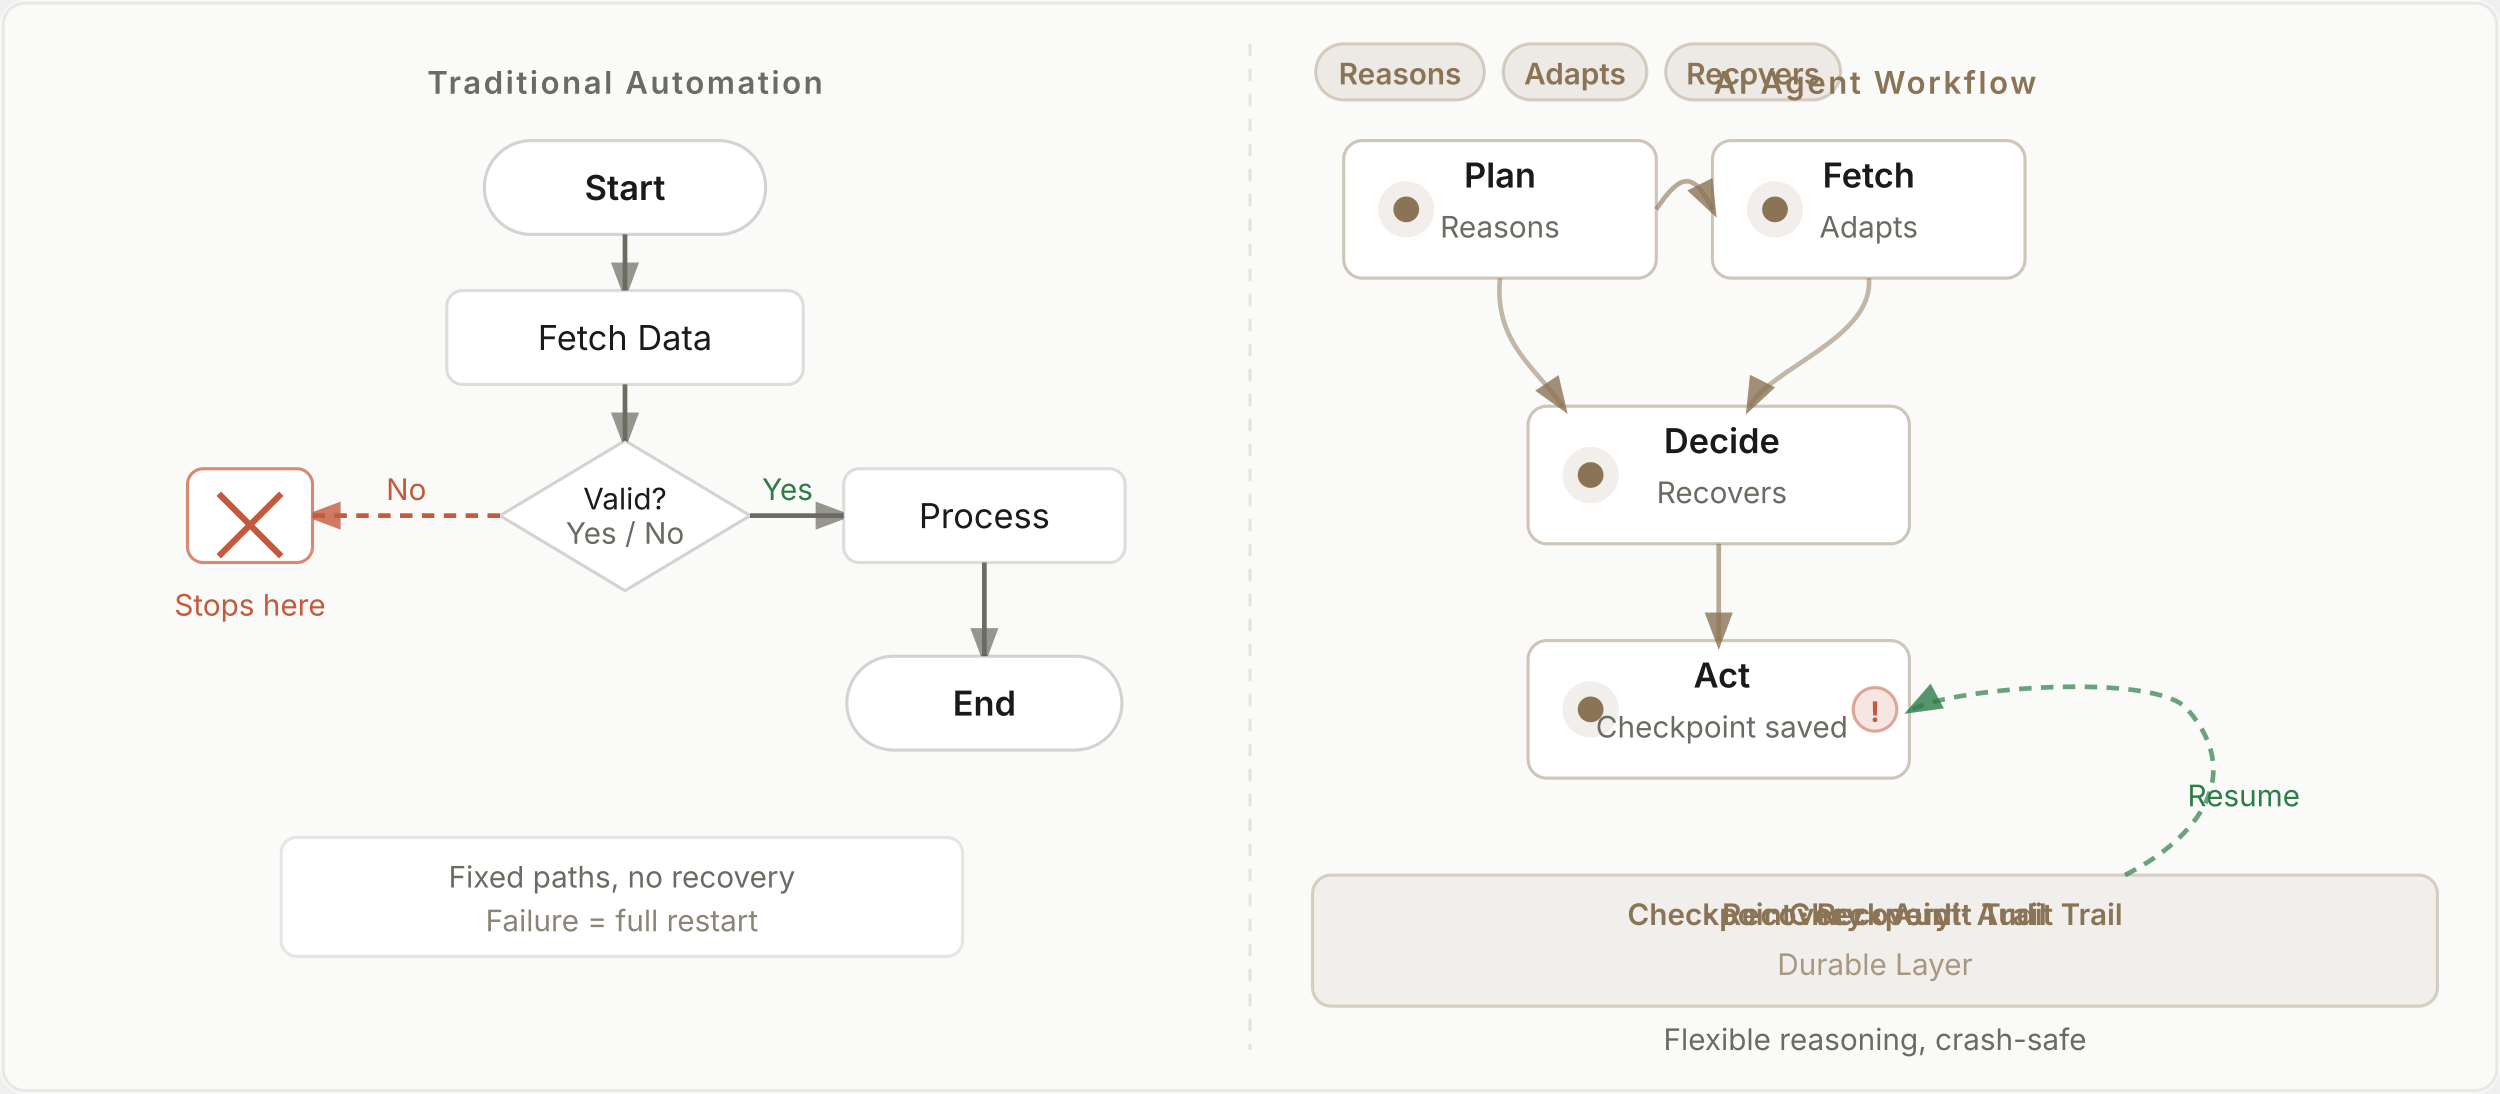
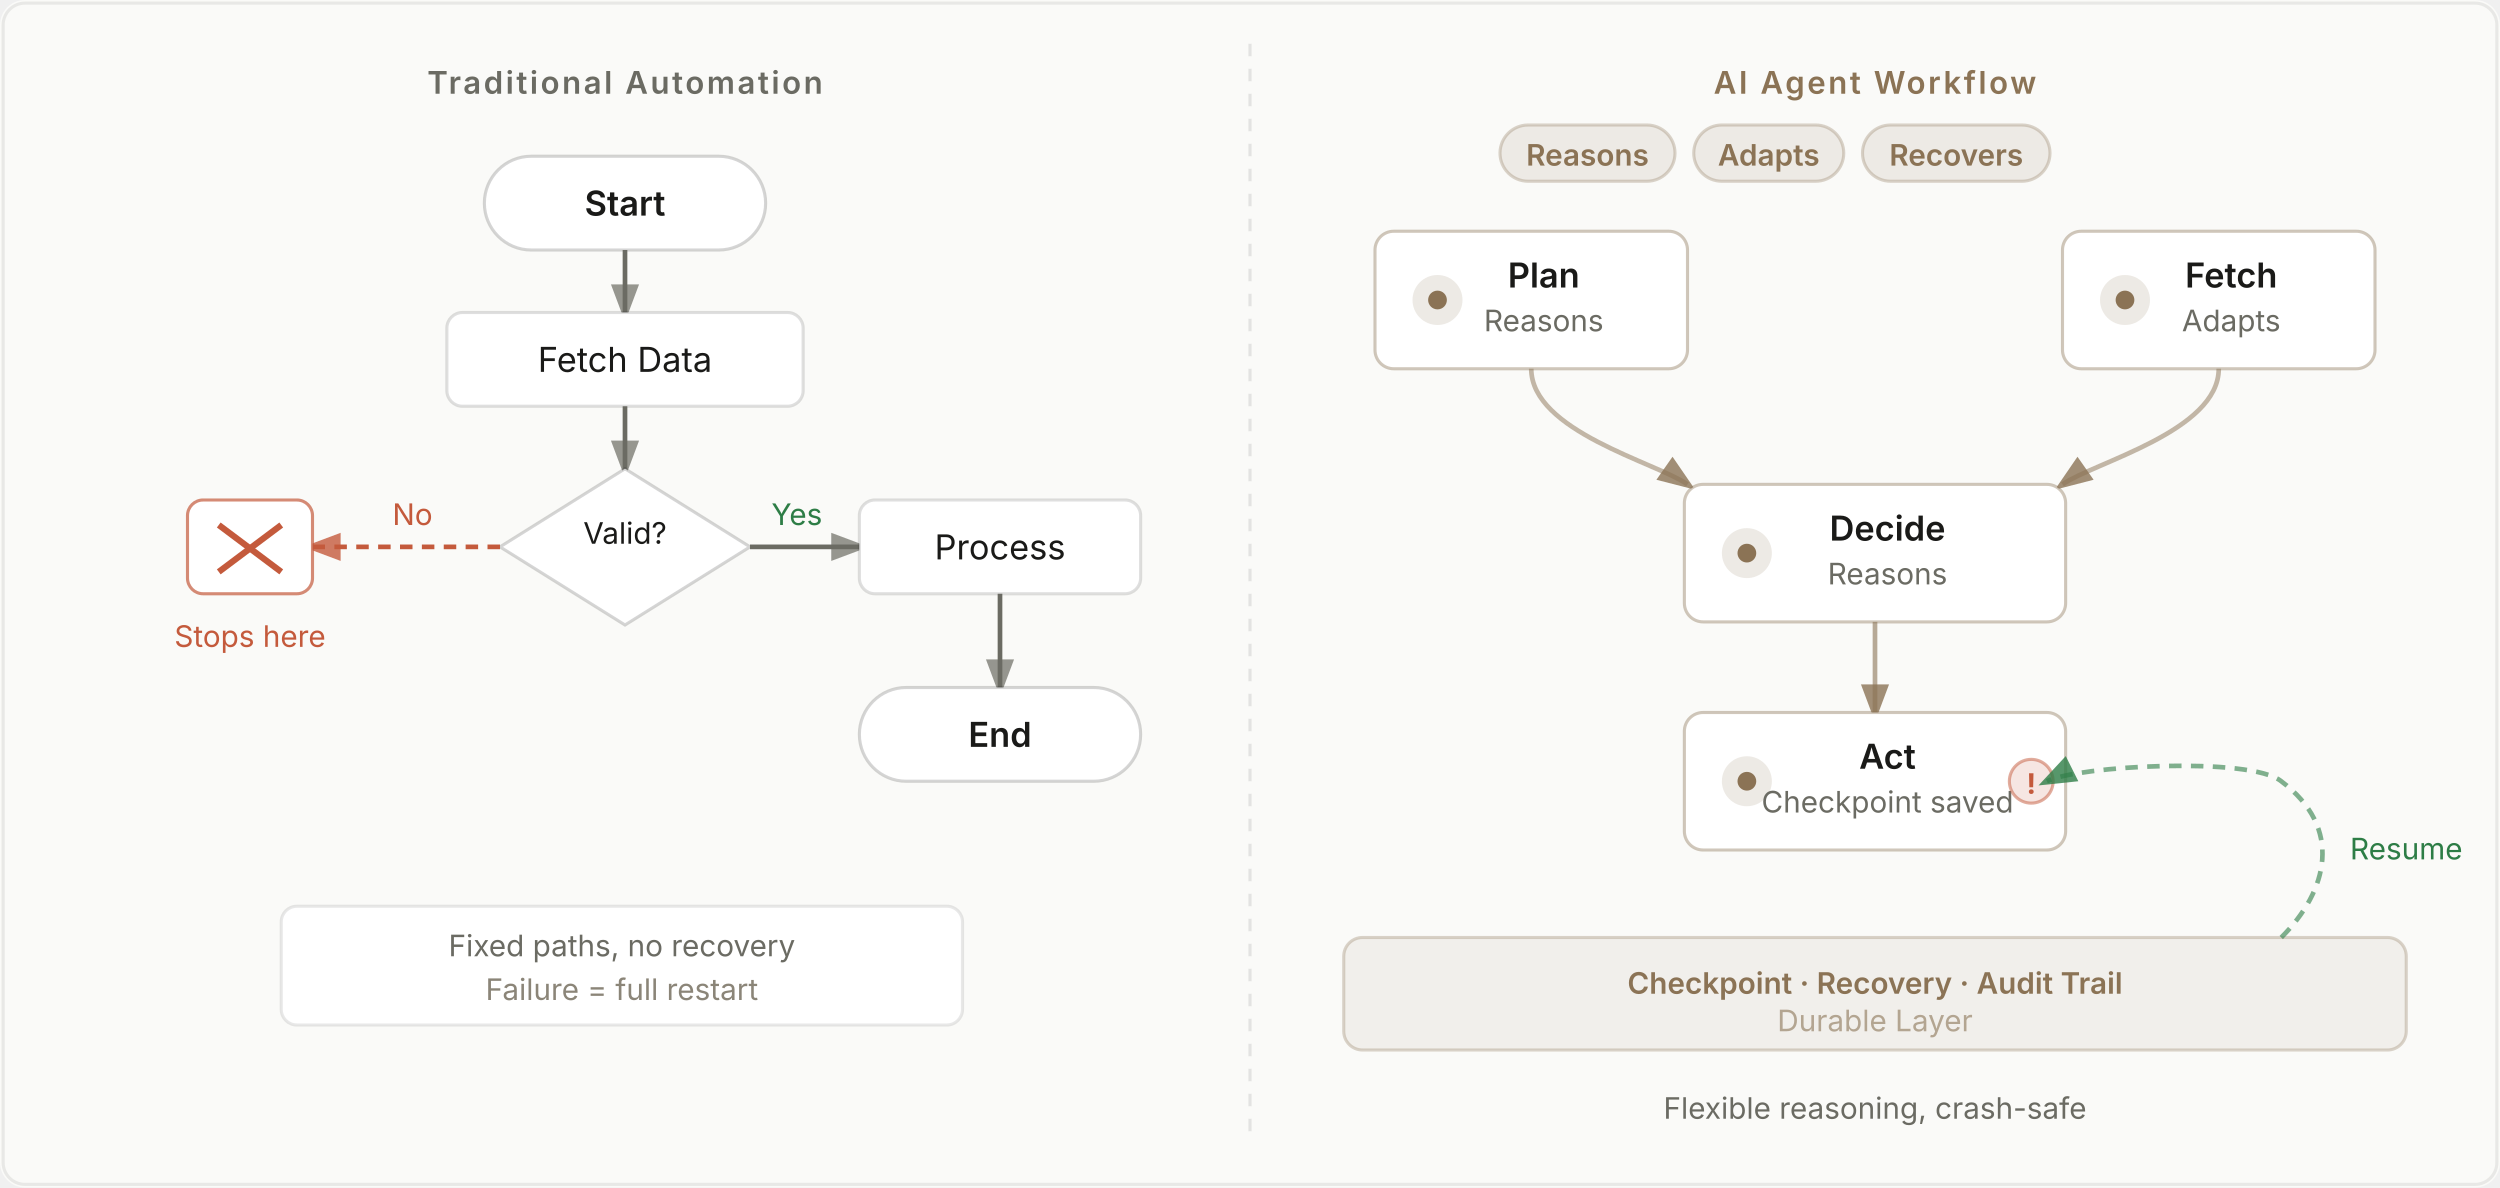
- <svg xmlns="http://www.w3.org/2000/svg" viewBox="0 0 800 350" fill="none">
+ <svg xmlns="http://www.w3.org/2000/svg" viewBox="0 0 800 380" fill="none">
  <style>
    text { font-family: 'Inter', system-ui, sans-serif; }
    .label { font-size: 10px; font-weight: 600; letter-spacing: 0.08em; text-transform: uppercase; }
    .title { font-size: 13px; font-weight: 600; }
    .desc { font-size: 11px; }
    .small { font-size: 9.5px; }
  </style>
-   <rect width="800" height="350" rx="8" fill="#fafaf8" />
-   <rect x="1" y="1" width="798" height="348" rx="7" stroke="#1a1a18" stroke-opacity="0.08" fill="none" />
-   <text x="200" y="30" text-anchor="middle" class="label" fill="#6b6b63">Traditional Automation</text>
-   <text x="600" y="30" text-anchor="middle" class="label" fill="#8b7355">AI Agent Workflow</text>
-   <line x1="400" y1="14" x2="400" y2="336" stroke="#1a1a18" stroke-opacity="0.10" stroke-dasharray="4 4" />
-   <rect x="155" y="45" width="90" height="30" rx="15" fill="#fff" stroke="#1a1a18" stroke-opacity="0.18" />
-   <text x="200" y="64" text-anchor="middle" class="desc" fill="#1a1a18" font-weight="600">Start</text>
-   <line x1="200" y1="75" x2="200" y2="93" stroke="#6b6b63" stroke-width="1.5" marker-end="url(#arrow-gray)" />
-   <rect x="143" y="93" width="114" height="30" rx="5" fill="#fff" stroke="#1a1a18" stroke-opacity="0.14" />
-   <text x="200" y="112" text-anchor="middle" class="desc" fill="#1a1a18">Fetch Data</text>
-   <line x1="200" y1="123" x2="200" y2="141" stroke="#6b6b63" stroke-width="1.5" marker-end="url(#arrow-gray)" />
-   <polygon points="200,141 240,165 200,189 160,165" fill="#fff" stroke="#1a1a18" stroke-opacity="0.18" />
-   <text x="200" y="163" text-anchor="middle" class="small" fill="#1a1a18">Valid?</text>
-   <text x="200" y="174" text-anchor="middle" class="small" fill="#6b6b63">Yes / No</text>
-   <line x1="240" y1="165" x2="270" y2="165" stroke="#6b6b63" stroke-width="1.5" marker-end="url(#arrow-gray)" />
-   <text x="252" y="160" text-anchor="middle" class="small" fill="#2d7d46">Yes</text>
-   <rect x="270" y="150" width="90" height="30" rx="5" fill="#fff" stroke="#1a1a18" stroke-opacity="0.14" />
-   <text x="315" y="169" text-anchor="middle" class="desc" fill="#1a1a18">Process</text>
-   <line x1="315" y1="180" x2="315" y2="210" stroke="#6b6b63" stroke-width="1.5" marker-end="url(#arrow-gray)" />
-   <rect x="271" y="210" width="88" height="30" rx="15" fill="#fff" stroke="#1a1a18" stroke-opacity="0.18" />
-   <text x="315" y="229" text-anchor="middle" class="desc" fill="#1a1a18" font-weight="600">End</text>
-   <line x1="160" y1="165" x2="100" y2="165" stroke="#c45a3c" stroke-width="1.5" stroke-dasharray="4 3" marker-end="url(#arrow-red)" />
-   <text x="130" y="160" text-anchor="middle" class="small" fill="#c45a3c">No</text>
-   <rect x="60" y="150" width="40" height="30" rx="5" fill="#fff" stroke="#c45a3c" stroke-opacity="0.7" />
-   <line x1="70" y1="158" x2="90" y2="178" stroke="#c45a3c" stroke-width="2" />
-   <line x1="90" y1="158" x2="70" y2="178" stroke="#c45a3c" stroke-width="2" />
-   <text x="80" y="197" text-anchor="middle" class="small" fill="#c45a3c">Stops here</text>
-   <rect x="90" y="268" width="218" height="38" rx="5" fill="#fff" stroke="#1a1a18" stroke-opacity="0.10" />
-   <text x="199" y="284" text-anchor="middle" class="small" fill="#6b6b63">Fixed paths, no recovery</text>
-   <text x="199" y="298" text-anchor="middle" class="small" fill="#8b8578">Failure = full restart</text>
-   <rect x="420" y="280" width="360" height="42" rx="6" fill="#8b7355" fill-opacity="0.08" stroke="#8b7355" stroke-opacity="0.30" />
-   <text x="600" y="296" text-anchor="middle" class="small" fill="#8b7355" font-weight="600" letter-spacing="0.03em">Checkpoint</text>
-   <text x="600" y="296" text-anchor="middle" class="small" fill="#8b7355" font-weight="600" letter-spacing="0.03em">            · Recovery · Audit Trail</text>
-   <text x="600" y="296" text-anchor="middle" class="small" fill="#8b7355" font-weight="600">Checkpoint · Recovery · Audit Trail</text>
-   <text x="600" y="312" text-anchor="middle" class="small" fill="#8b7355" fill-opacity="0.7">Durable Layer</text>
-   <rect x="430" y="45" width="100" height="44" rx="6" fill="#fff" stroke="#8b7355" stroke-opacity="0.40" />
-   <circle cx="450" cy="67" r="9" fill="#8b7355" fill-opacity="0.12" />
-   <text x="450" y="71" text-anchor="middle" font-size="11" fill="#8b7355">●</text>
-   <text x="480" y="60" text-anchor="middle" class="desc" fill="#1a1a18" font-weight="600">Plan</text>
-   <text x="480" y="76" text-anchor="middle" class="small" fill="#6b6b63">Reasons</text>
-   <rect x="548" y="45" width="100" height="44" rx="6" fill="#fff" stroke="#8b7355" stroke-opacity="0.40" />
-   <circle cx="568" cy="67" r="9" fill="#8b7355" fill-opacity="0.12" />
-   <text x="568" y="71" text-anchor="middle" font-size="11" fill="#8b7355">●</text>
-   <text x="598" y="60" text-anchor="middle" class="desc" fill="#1a1a18" font-weight="600">Fetch</text>
-   <text x="598" y="76" text-anchor="middle" class="small" fill="#6b6b63">Adapts</text>
-   <path d="M530,67 C538,55 542,55 548,67" stroke="#8b7355" stroke-opacity="0.6" stroke-width="1.5" fill="none" marker-end="url(#arrow-brown)" />
-   <rect x="489" y="130" width="122" height="44" rx="6" fill="#fff" stroke="#8b7355" stroke-opacity="0.40" />
-   <circle cx="509" cy="152" r="9" fill="#8b7355" fill-opacity="0.12" />
-   <text x="509" y="156" text-anchor="middle" font-size="11" fill="#8b7355">●</text>
-   <text x="551" y="145" text-anchor="middle" class="desc" fill="#1a1a18" font-weight="600">Decide</text>
-   <text x="551" y="161" text-anchor="middle" class="small" fill="#6b6b63">Recovers</text>
-   <path d="M480,89 C478,110 492,118 500,130" stroke="#8b7355" stroke-opacity="0.5" stroke-width="1.5" fill="none" marker-end="url(#arrow-brown)" />
-   <path d="M598,89 C600,108 566,118 560,130" stroke="#8b7355" stroke-opacity="0.5" stroke-width="1.5" fill="none" marker-end="url(#arrow-brown)" />
-   <rect x="489" y="205" width="122" height="44" rx="6" fill="#fff" stroke="#8b7355" stroke-opacity="0.40" />
-   <circle cx="509" cy="227" r="9" fill="#8b7355" fill-opacity="0.12" />
-   <text x="509" y="231" text-anchor="middle" font-size="11" fill="#8b7355">●</text>
-   <text x="551" y="220" text-anchor="middle" class="desc" fill="#1a1a18" font-weight="600">Act</text>
-   <text x="551" y="236" text-anchor="middle" class="small" fill="#6b6b63">Checkpoint saved</text>
-   <path d="M550,174 C550,185 550,193 550,205" stroke="#8b7355" stroke-opacity="0.6" stroke-width="1.5" fill="none" marker-end="url(#arrow-brown)" />
-   <circle cx="600" cy="227" r="7" fill="#c45a3c" fill-opacity="0.15" stroke="#c45a3c" stroke-opacity="0.5" />
-   <text x="600" y="231" text-anchor="middle" font-size="9" fill="#c45a3c" font-weight="700">!</text>
-   <path d="M680,280 C700,270 720,250 700,227 C690,215 625,220 612,227" stroke="#2d7d46" stroke-opacity="0.7" stroke-width="1.5" stroke-dasharray="4 3" fill="none" marker-end="url(#arrow-green)" />
-   <text x="718" y="258" text-anchor="middle" class="small" fill="#2d7d46">Resume</text>
-   <rect x="421" y="14" width="54" height="18" rx="9" fill="#8b7355" fill-opacity="0.12" stroke="#8b7355" stroke-opacity="0.3" />
-   <text x="448" y="27" text-anchor="middle" class="small" fill="#8b7355" font-weight="600">Reasons</text>
-   <rect x="481" y="14" width="46" height="18" rx="9" fill="#8b7355" fill-opacity="0.12" stroke="#8b7355" stroke-opacity="0.3" />
-   <text x="504" y="27" text-anchor="middle" class="small" fill="#8b7355" font-weight="600">Adapts</text>
-   <rect x="533" y="14" width="56" height="18" rx="9" fill="#8b7355" fill-opacity="0.12" stroke="#8b7355" stroke-opacity="0.3" />
-   <text x="561" y="27" text-anchor="middle" class="small" fill="#8b7355" font-weight="600">Recovers</text>
-   <rect x="420" y="326" width="360" height="10" rx="3" fill="none" />
-   <text x="600" y="336" text-anchor="middle" class="small" fill="#6b6b63">Flexible reasoning, crash-safe</text>
  <defs>
    <marker id="arrow-gray" markerWidth="8" markerHeight="8" refX="6" refY="3" orient="auto">
      <path d="M0,0 L0,6 L8,3 z" fill="#6b6b63" fill-opacity="0.7" />
    </marker>
    <marker id="arrow-red" markerWidth="8" markerHeight="8" refX="6" refY="3" orient="auto">
      <path d="M0,0 L0,6 L8,3 z" fill="#c45a3c" fill-opacity="0.8" />
    </marker>
    <marker id="arrow-brown" markerWidth="8" markerHeight="8" refX="6" refY="3" orient="auto">
      <path d="M0,0 L0,6 L8,3 z" fill="#8b7355" fill-opacity="0.8" />
    </marker>
    <marker id="arrow-green" markerWidth="8" markerHeight="8" refX="6" refY="3" orient="auto">
      <path d="M0,0 L0,6 L8,3 z" fill="#2d7d46" fill-opacity="0.8" />
    </marker>
  </defs>
+   <rect width="800" height="380" rx="8" fill="#fafaf8" />
+   <rect x="1" y="1" width="798" height="378" rx="7" stroke="#1a1a18" stroke-opacity="0.08" fill="none" />
+   <line x1="400" y1="14" x2="400" y2="366" stroke="#1a1a18" stroke-opacity="0.10" stroke-dasharray="4 4" />
+   <text x="200" y="30" text-anchor="middle" class="label" fill="#6b6b63">Traditional Automation</text>
+   <rect x="155" y="50" width="90" height="30" rx="15" fill="#fff" stroke="#1a1a18" stroke-opacity="0.18" />
+   <text x="200" y="69" text-anchor="middle" class="desc" fill="#1a1a18" font-weight="600">Start</text>
+   <line x1="200" y1="80" x2="200" y2="100" stroke="#6b6b63" stroke-width="1.5" marker-end="url(#arrow-gray)" />
+   <rect x="143" y="100" width="114" height="30" rx="5" fill="#fff" stroke="#1a1a18" stroke-opacity="0.14" />
+   <text x="200" y="119" text-anchor="middle" class="desc" fill="#1a1a18">Fetch Data</text>
+   <line x1="200" y1="130" x2="200" y2="150" stroke="#6b6b63" stroke-width="1.5" marker-end="url(#arrow-gray)" />
+   <polygon points="200,150 240,175 200,200 160,175" fill="#fff" stroke="#1a1a18" stroke-opacity="0.18" />
+   <text x="200" y="174" text-anchor="middle" class="small" fill="#1a1a18">Valid?</text>
+   <line x1="240" y1="175" x2="275" y2="175" stroke="#6b6b63" stroke-width="1.5" marker-end="url(#arrow-gray)" />
+   <text x="255" y="168" text-anchor="middle" class="small" fill="#2d7d46">Yes</text>
+   <rect x="275" y="160" width="90" height="30" rx="5" fill="#fff" stroke="#1a1a18" stroke-opacity="0.14" />
+   <text x="320" y="179" text-anchor="middle" class="desc" fill="#1a1a18">Process</text>
+   <line x1="320" y1="190" x2="320" y2="220" stroke="#6b6b63" stroke-width="1.5" marker-end="url(#arrow-gray)" />
+   <rect x="275" y="220" width="90" height="30" rx="15" fill="#fff" stroke="#1a1a18" stroke-opacity="0.18" />
+   <text x="320" y="239" text-anchor="middle" class="desc" fill="#1a1a18" font-weight="600">End</text>
+   <line x1="160" y1="175" x2="100" y2="175" stroke="#c45a3c" stroke-width="1.5" stroke-dasharray="4 3" marker-end="url(#arrow-red)" />
+   <text x="132" y="168" text-anchor="middle" class="small" fill="#c45a3c">No</text>
+   <rect x="60" y="160" width="40" height="30" rx="5" fill="#fff" stroke="#c45a3c" stroke-opacity="0.7" />
+   <line x1="70" y1="168" x2="90" y2="183" stroke="#c45a3c" stroke-width="2" />
+   <line x1="90" y1="168" x2="70" y2="183" stroke="#c45a3c" stroke-width="2" />
+   <text x="80" y="207" text-anchor="middle" class="small" fill="#c45a3c">Stops here</text>
+   <rect x="90" y="290" width="218" height="38" rx="5" fill="#fff" stroke="#1a1a18" stroke-opacity="0.10" />
+   <text x="199" y="306" text-anchor="middle" class="small" fill="#6b6b63">Fixed paths, no recovery</text>
+   <text x="199" y="320" text-anchor="middle" class="small" fill="#8b8578">Failure = full restart</text>
+   <text x="600" y="30" text-anchor="middle" class="label" fill="#8b7355">AI Agent Workflow</text>
+   <rect x="480" y="40" width="56" height="18" rx="9" fill="#8b7355" fill-opacity="0.12" stroke="#8b7355" stroke-opacity="0.3" />
+   <text x="508" y="53" text-anchor="middle" class="small" fill="#8b7355" font-weight="600">Reasons</text>
+   <rect x="542" y="40" width="48" height="18" rx="9" fill="#8b7355" fill-opacity="0.12" stroke="#8b7355" stroke-opacity="0.3" />
+   <text x="566" y="53" text-anchor="middle" class="small" fill="#8b7355" font-weight="600">Adapts</text>
+   <rect x="596" y="40" width="60" height="18" rx="9" fill="#8b7355" fill-opacity="0.12" stroke="#8b7355" stroke-opacity="0.3" />
+   <text x="626" y="53" text-anchor="middle" class="small" fill="#8b7355" font-weight="600">Recovers</text>
+   <rect x="440" y="74" width="100" height="44" rx="6" fill="#fff" stroke="#8b7355" stroke-opacity="0.40" />
+   <circle cx="460" cy="96" r="8" fill="#8b7355" fill-opacity="0.15" />
+   <circle cx="460" cy="96" r="3" fill="#8b7355" />
+   <text x="494" y="92" text-anchor="middle" class="desc" fill="#1a1a18" font-weight="600">Plan</text>
+   <text x="494" y="106" text-anchor="middle" class="small" fill="#6b6b63">Reasons</text>
+   <rect x="660" y="74" width="100" height="44" rx="6" fill="#fff" stroke="#8b7355" stroke-opacity="0.40" />
+   <circle cx="680" cy="96" r="8" fill="#8b7355" fill-opacity="0.15" />
+   <circle cx="680" cy="96" r="3" fill="#8b7355" />
+   <text x="714" y="92" text-anchor="middle" class="desc" fill="#1a1a18" font-weight="600">Fetch</text>
+   <text x="714" y="106" text-anchor="middle" class="small" fill="#6b6b63">Adapts</text>
+   <path d="M490,118 C490,138 530,148 540,155" stroke="#8b7355" stroke-opacity="0.5" stroke-width="1.5" fill="none" marker-end="url(#arrow-brown)" />
+   <path d="M710,118 C710,138 670,148 660,155" stroke="#8b7355" stroke-opacity="0.5" stroke-width="1.5" fill="none" marker-end="url(#arrow-brown)" />
+   <rect x="539" y="155" width="122" height="44" rx="6" fill="#fff" stroke="#8b7355" stroke-opacity="0.40" />
+   <circle cx="559" cy="177" r="8" fill="#8b7355" fill-opacity="0.15" />
+   <circle cx="559" cy="177" r="3" fill="#8b7355" />
+   <text x="604" y="173" text-anchor="middle" class="desc" fill="#1a1a18" font-weight="600">Decide</text>
+   <text x="604" y="187" text-anchor="middle" class="small" fill="#6b6b63">Reasons</text>
+   <line x1="600" y1="199" x2="600" y2="228" stroke="#8b7355" stroke-opacity="0.6" stroke-width="1.5" marker-end="url(#arrow-brown)" />
+   <rect x="539" y="228" width="122" height="44" rx="6" fill="#fff" stroke="#8b7355" stroke-opacity="0.40" />
+   <circle cx="559" cy="250" r="8" fill="#8b7355" fill-opacity="0.15" />
+   <circle cx="559" cy="250" r="3" fill="#8b7355" />
+   <text x="604" y="246" text-anchor="middle" class="desc" fill="#1a1a18" font-weight="600">Act</text>
+   <text x="604" y="260" text-anchor="middle" class="small" fill="#6b6b63">Checkpoint saved</text>
+   <circle cx="650" cy="250" r="7" fill="#c45a3c" fill-opacity="0.15" stroke="#c45a3c" stroke-opacity="0.5" />
+   <text x="650" y="254" text-anchor="middle" font-size="9" fill="#c45a3c" font-weight="700">!</text>
+   <rect x="430" y="300" width="340" height="36" rx="6" fill="#8b7355" fill-opacity="0.08" stroke="#8b7355" stroke-opacity="0.30" />
+   <text x="600" y="318" text-anchor="middle" class="small" fill="#8b7355" font-weight="600">Checkpoint  ·  Recovery  ·  Audit Trail</text>
+   <text x="600" y="330" text-anchor="middle" class="small" fill="#8b7355" fill-opacity="0.6">Durable Layer</text>
+   <path d="M730,300 C745,285 750,265 730,250 C720,242 665,245 655,250" stroke="#2d7d46" stroke-opacity="0.6" stroke-width="1.5" stroke-dasharray="4 3" fill="none" marker-end="url(#arrow-green)" />
+   <text x="752" y="275" text-anchor="start" class="small" fill="#2d7d46">Resume</text>
+   <text x="600" y="358" text-anchor="middle" class="small" fill="#6b6b63">Flexible reasoning, crash-safe</text>
</svg>
